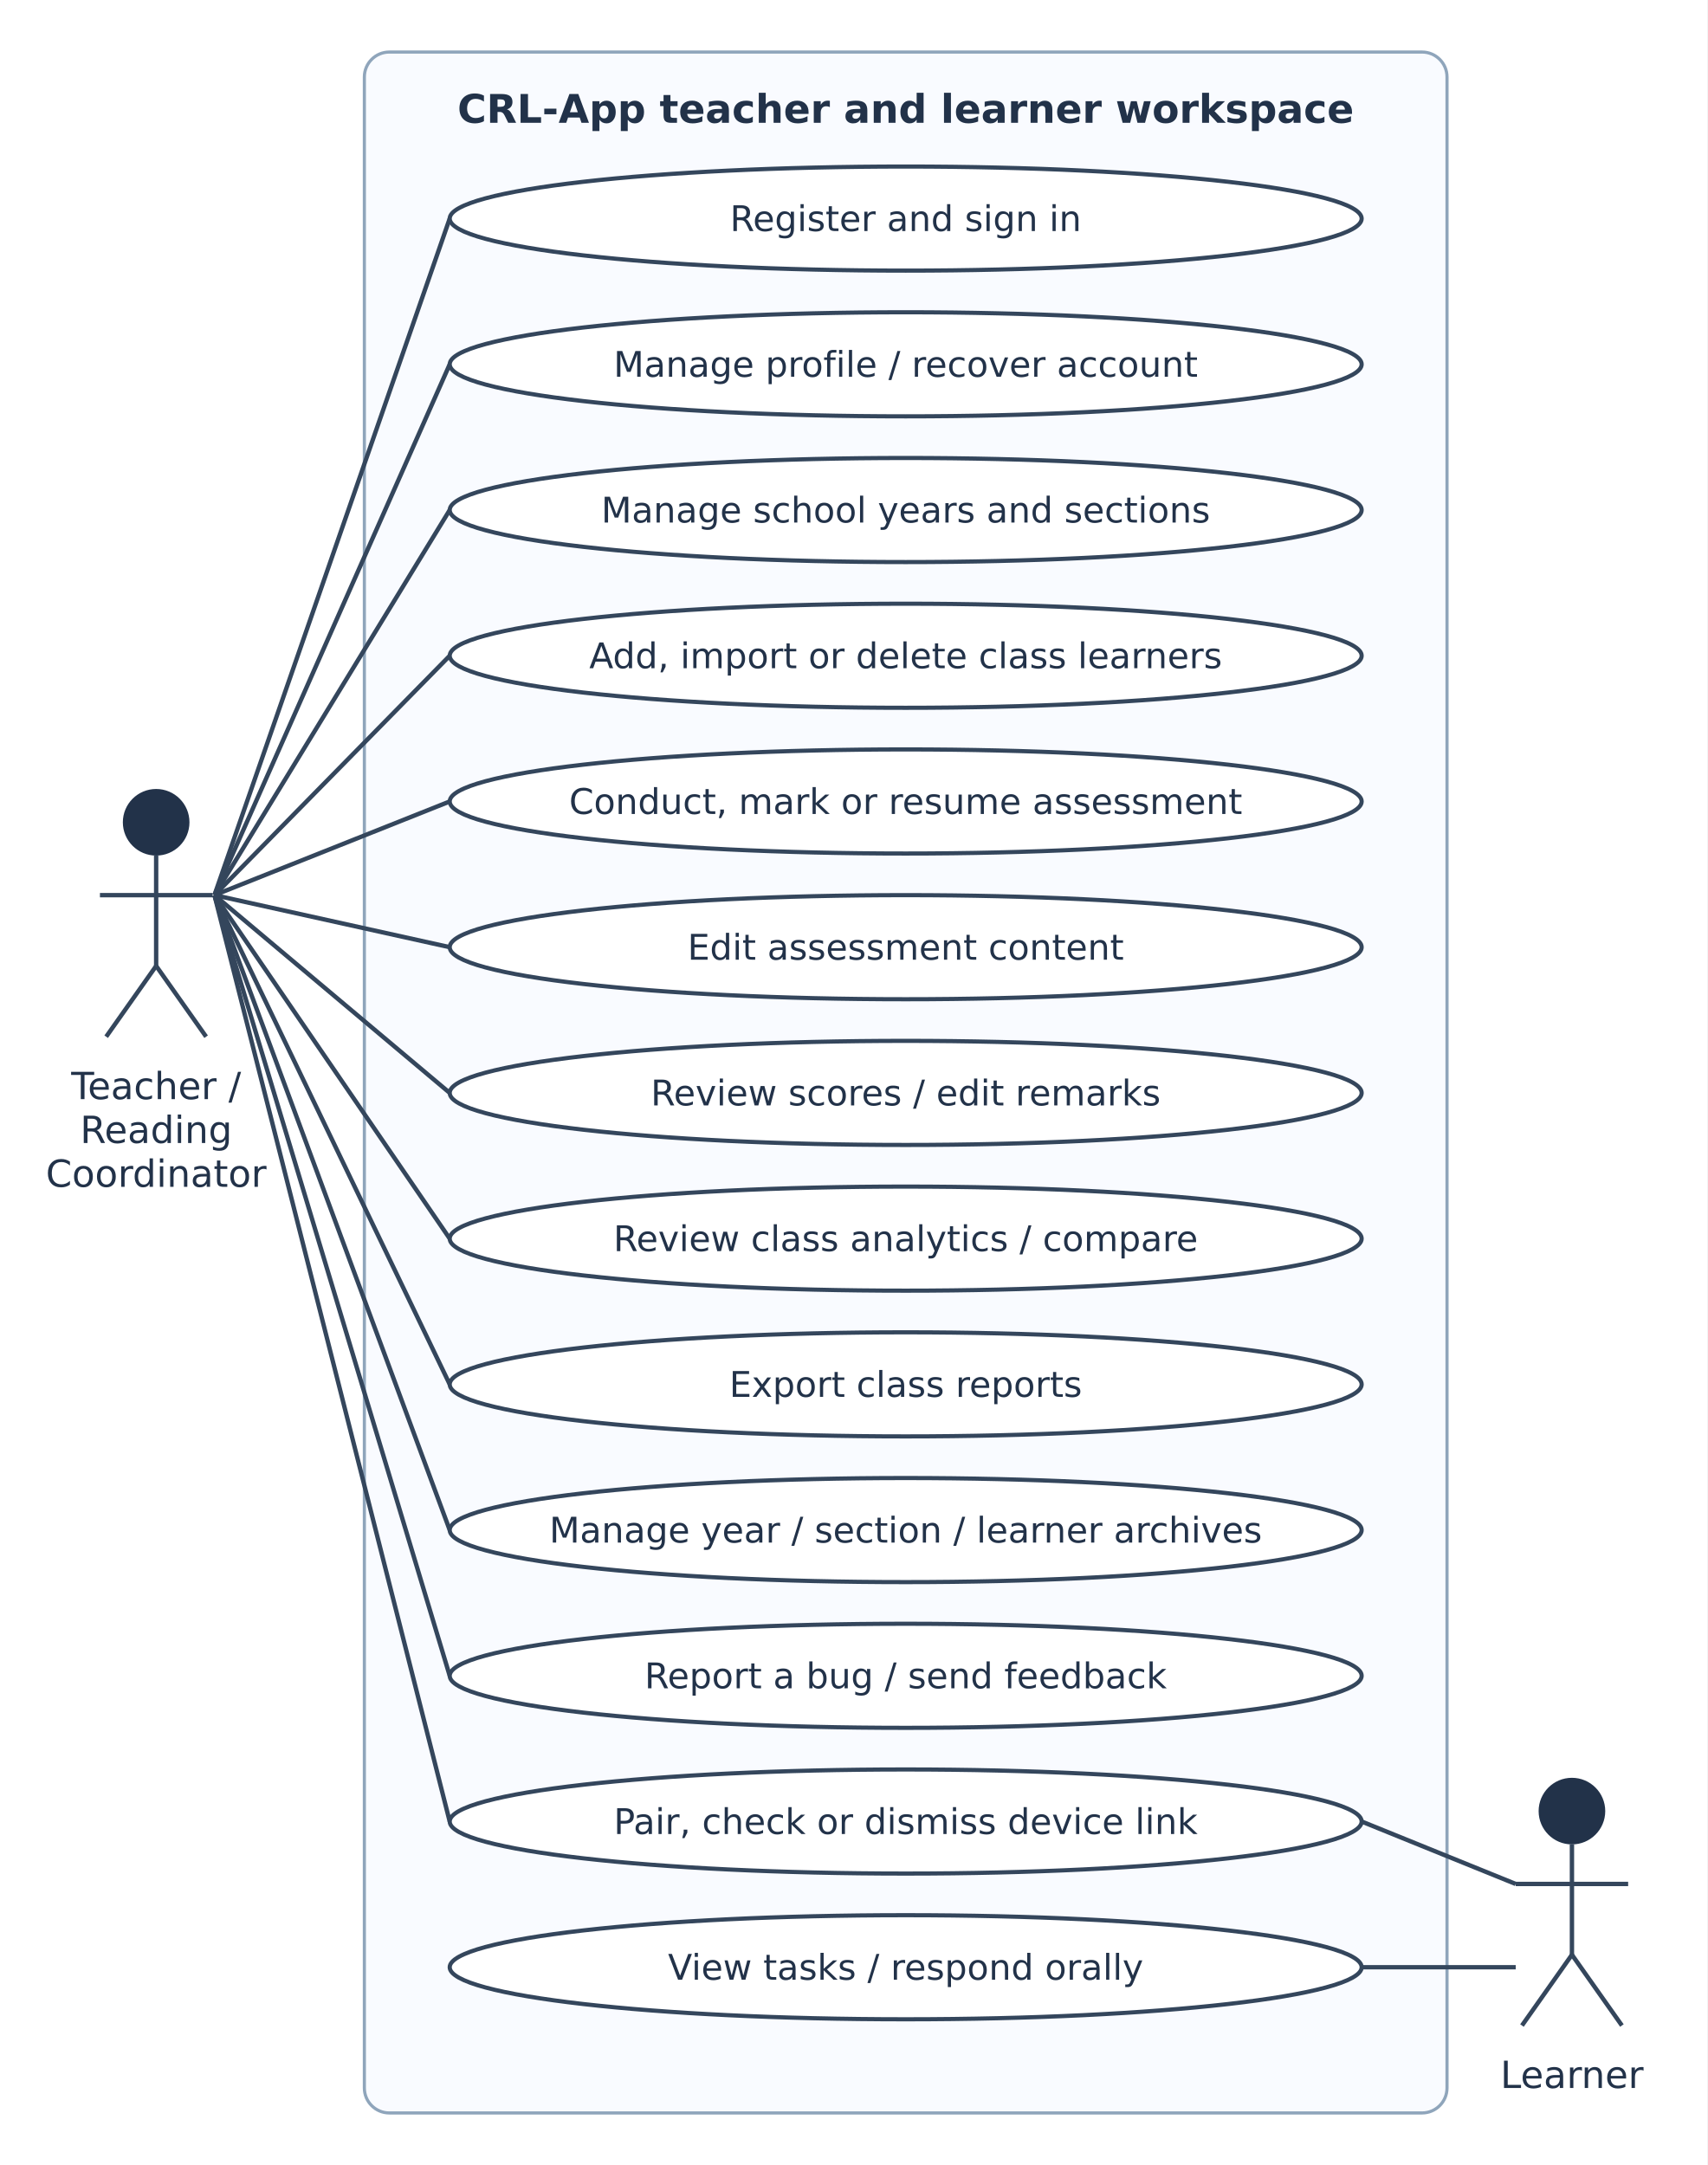
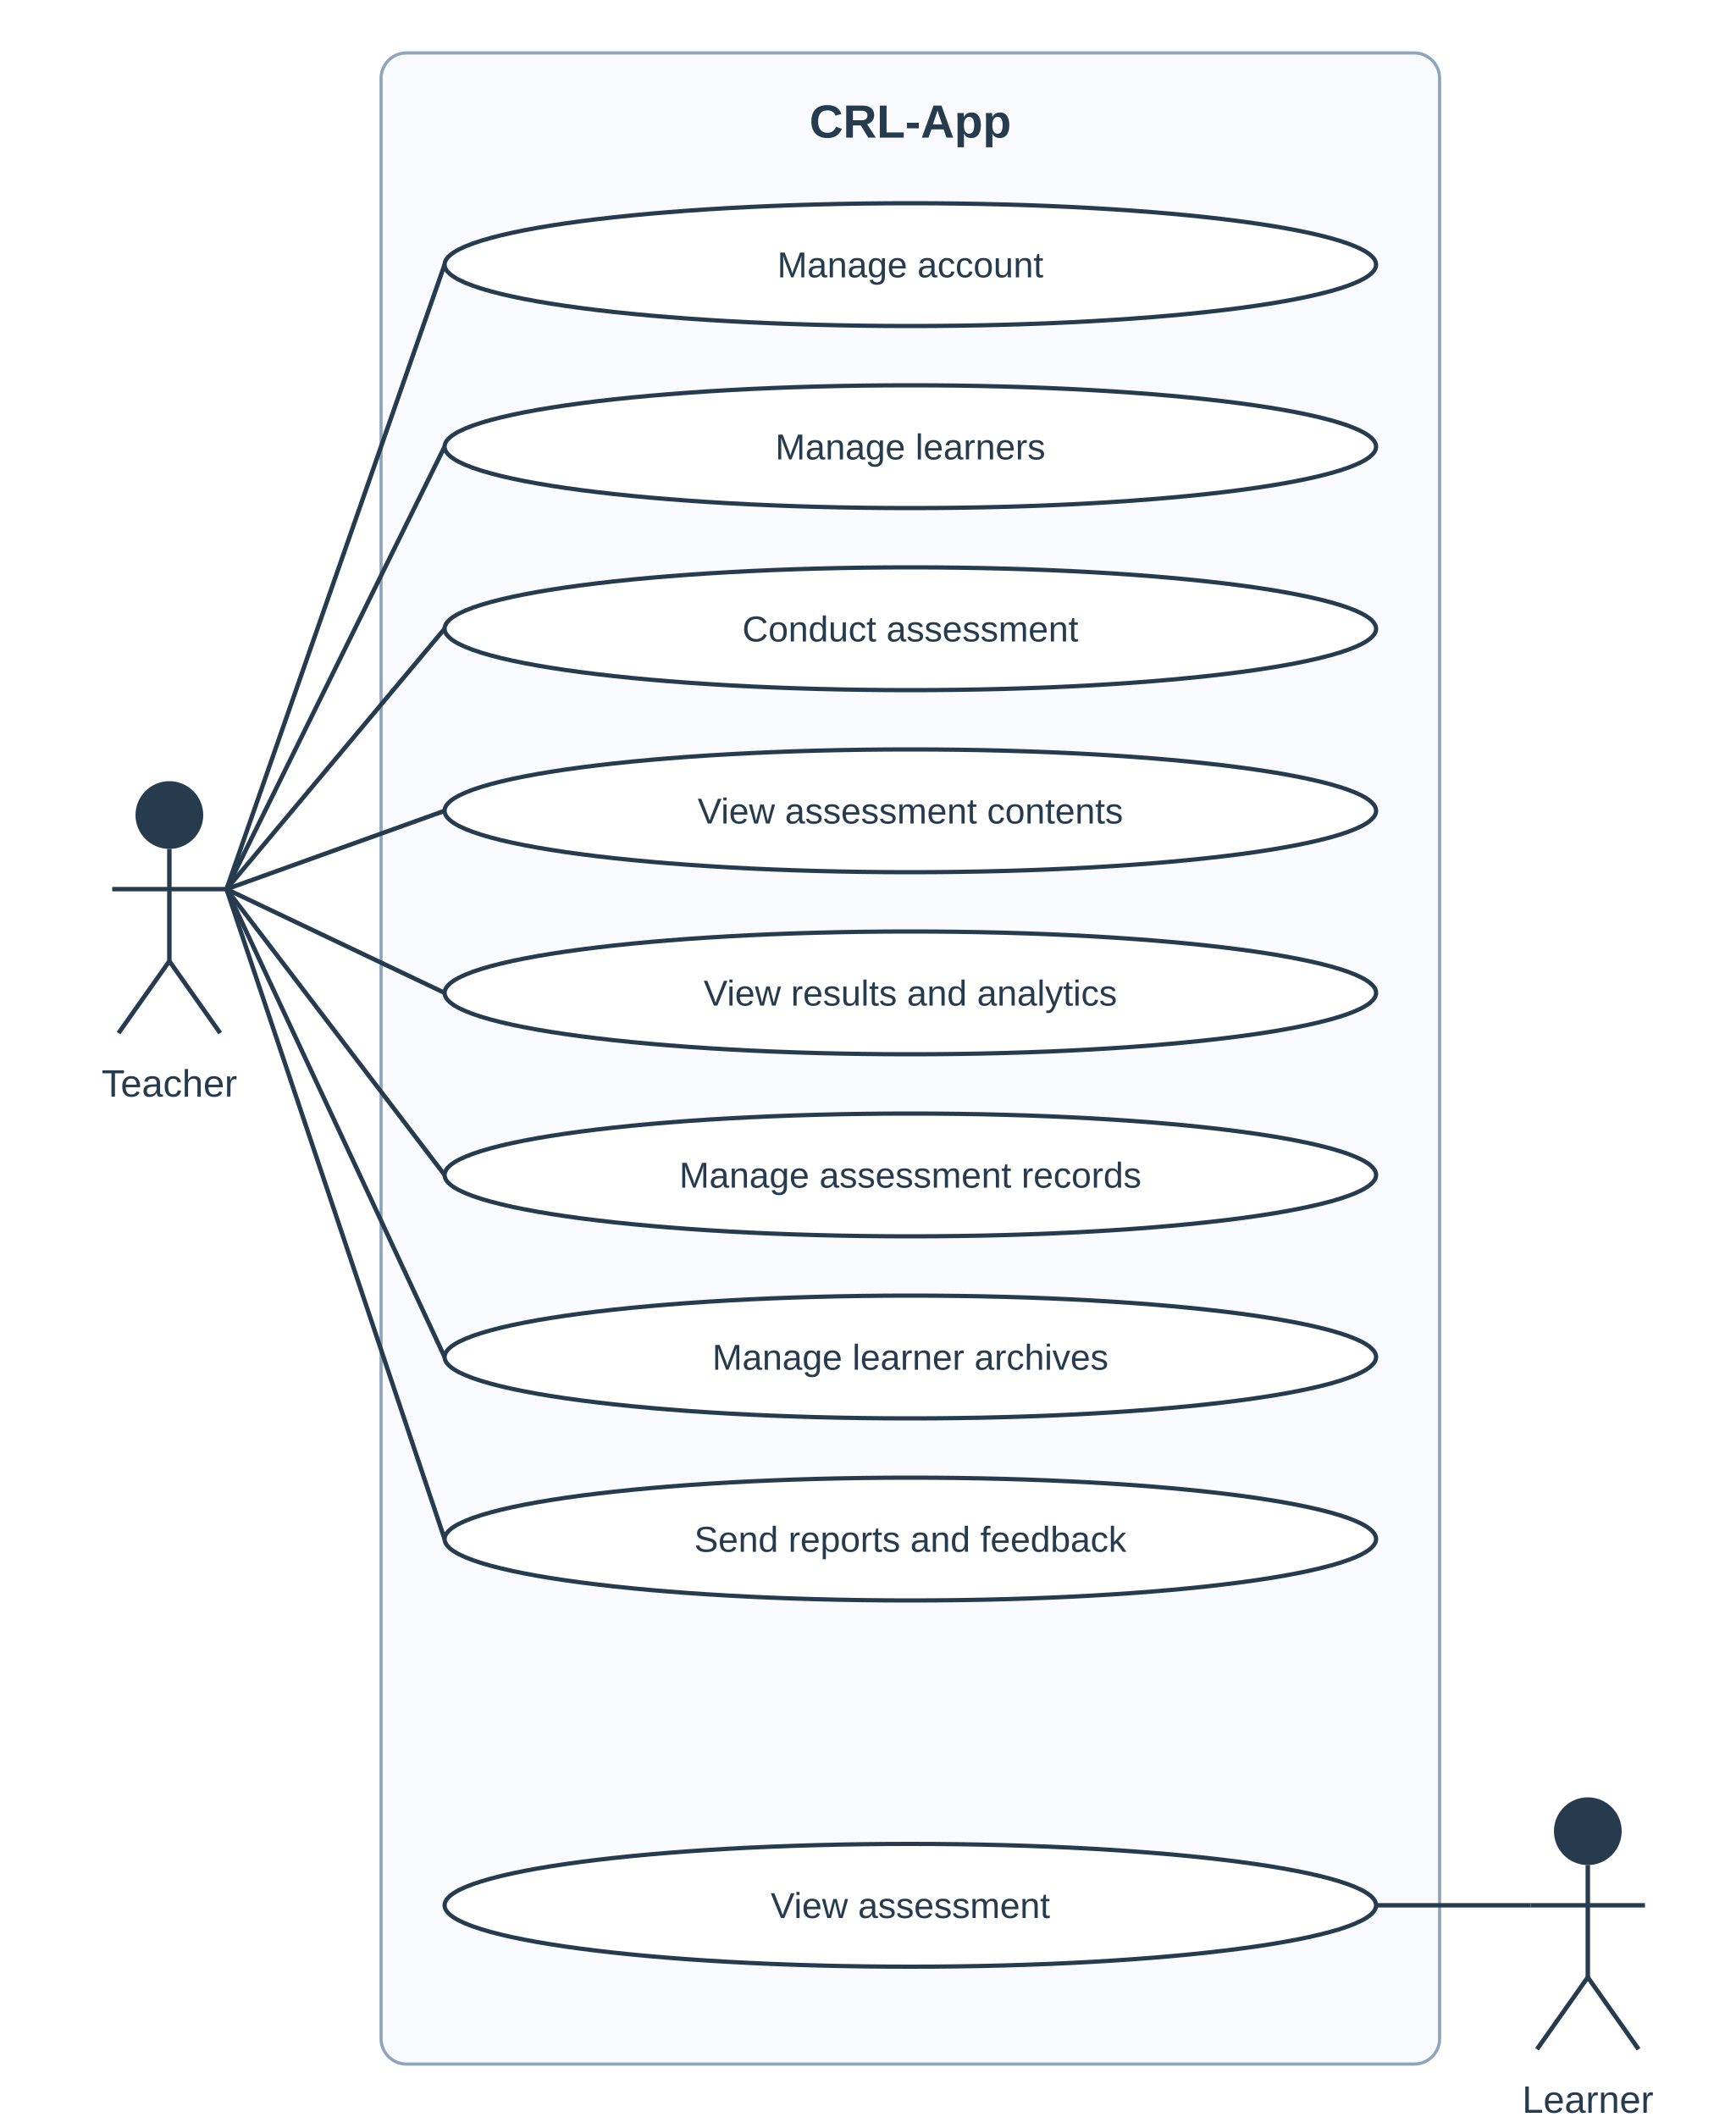
- <svg xmlns="http://www.w3.org/2000/svg" width="820" height="1040" viewBox="0 0 820 1040">
+ <svg xmlns="http://www.w3.org/2000/svg" width="820" height="1000" viewBox="0 0 820 1000">
  <rect width="100%" height="100%" fill="white" />
  <defs>
    <marker id="arrow" viewBox="0 0 12 12" refX="11" refY="6" markerWidth="9" markerHeight="9" orient="auto-start-reverse">
-       <path d="M1,1 L11,6 L1,11" fill="none" stroke="#34465c" stroke-width="1.8" />
+       <path d="M1,1 L11,6 L1,11" fill="none" stroke="#263b4d" stroke-width="1.8" />
    </marker>
  </defs>
-   <rect x="175" y="25" width="520" height="990" rx="12" fill="#f9fbff" stroke="#8fa5bb" stroke-width="1.5" />
-   <polyline points="75,411 75,464" fill="none" stroke="#34465c" stroke-width="2.1" stroke-linejoin="round" />
-   <polyline points="48,430 102,430" fill="none" stroke="#34465c" stroke-width="2.1" stroke-linejoin="round" />
-   <polyline points="75,464 51,498" fill="none" stroke="#34465c" stroke-width="2.1" stroke-linejoin="round" />
-   <polyline points="75,464 99,498" fill="none" stroke="#34465c" stroke-width="2.1" stroke-linejoin="round" />
-   <polyline points="755,886 755,939" fill="none" stroke="#34465c" stroke-width="2.1" stroke-linejoin="round" />
-   <polyline points="728,905 782,905" fill="none" stroke="#34465c" stroke-width="2.1" stroke-linejoin="round" />
-   <polyline points="755,939 731,973" fill="none" stroke="#34465c" stroke-width="2.1" stroke-linejoin="round" />
-   <polyline points="755,939 779,973" fill="none" stroke="#34465c" stroke-width="2.1" stroke-linejoin="round" />
-   <polyline points="103,430 216,105" fill="none" stroke="#34465c" stroke-width="2.1" stroke-linejoin="round" />
-   <polyline points="103,430 216,175" fill="none" stroke="#34465c" stroke-width="2.1" stroke-linejoin="round" />
-   <polyline points="103,430 216,245" fill="none" stroke="#34465c" stroke-width="2.1" stroke-linejoin="round" />
-   <polyline points="103,430 216,315" fill="none" stroke="#34465c" stroke-width="2.1" stroke-linejoin="round" />
-   <polyline points="103,430 216,385" fill="none" stroke="#34465c" stroke-width="2.1" stroke-linejoin="round" />
-   <polyline points="103,430 216,455" fill="none" stroke="#34465c" stroke-width="2.1" stroke-linejoin="round" />
-   <polyline points="103,430 216,525" fill="none" stroke="#34465c" stroke-width="2.1" stroke-linejoin="round" />
-   <polyline points="103,430 216,595" fill="none" stroke="#34465c" stroke-width="2.1" stroke-linejoin="round" />
-   <polyline points="103,430 216,665" fill="none" stroke="#34465c" stroke-width="2.1" stroke-linejoin="round" />
-   <polyline points="103,430 216,735" fill="none" stroke="#34465c" stroke-width="2.1" stroke-linejoin="round" />
-   <polyline points="103,430 216,805" fill="none" stroke="#34465c" stroke-width="2.1" stroke-linejoin="round" />
-   <polyline points="103,430 216,875" fill="none" stroke="#34465c" stroke-width="2.1" stroke-linejoin="round" />
-   <polyline points="728,905 654,875" fill="none" stroke="#34465c" stroke-width="2.1" stroke-linejoin="round" />
-   <polyline points="728,945 654,945" fill="none" stroke="#34465c" stroke-width="2.1" stroke-linejoin="round" />
-   <text x="435" y="59.0" text-anchor="middle" font-family="DejaVu Sans,Arial,sans-serif" font-size="19" fill="#223249" font-weight="bold">CRL-App teacher and learner workspace</text>
-   <ellipse cx="435" cy="105" rx="219.0" ry="25.0" fill="white" stroke="#34465c" stroke-width="2" />
-   <text x="435" y="111.0" text-anchor="middle" font-family="DejaVu Sans,Arial,sans-serif" font-size="17" fill="#223249">Register and sign in</text>
-   <ellipse cx="435" cy="175" rx="219.0" ry="25.0" fill="white" stroke="#34465c" stroke-width="2" />
-   <text x="435" y="181.0" text-anchor="middle" font-family="DejaVu Sans,Arial,sans-serif" font-size="17" fill="#223249">Manage profile / recover account</text>
-   <ellipse cx="435" cy="245" rx="219.0" ry="25.0" fill="white" stroke="#34465c" stroke-width="2" />
-   <text x="435" y="251.0" text-anchor="middle" font-family="DejaVu Sans,Arial,sans-serif" font-size="17" fill="#223249">Manage school years and sections</text>
-   <ellipse cx="435" cy="315" rx="219.0" ry="25.0" fill="white" stroke="#34465c" stroke-width="2" />
-   <text x="435" y="321.0" text-anchor="middle" font-family="DejaVu Sans,Arial,sans-serif" font-size="17" fill="#223249">Add, import or delete class learners</text>
-   <ellipse cx="435" cy="385" rx="219.0" ry="25.0" fill="white" stroke="#34465c" stroke-width="2" />
-   <text x="435" y="391.0" text-anchor="middle" font-family="DejaVu Sans,Arial,sans-serif" font-size="17" fill="#223249">Conduct, mark or resume assessment</text>
-   <ellipse cx="435" cy="455" rx="219.0" ry="25.0" fill="white" stroke="#34465c" stroke-width="2" />
-   <text x="435" y="461.0" text-anchor="middle" font-family="DejaVu Sans,Arial,sans-serif" font-size="17" fill="#223249">Edit assessment content</text>
-   <ellipse cx="435" cy="525" rx="219.0" ry="25.0" fill="white" stroke="#34465c" stroke-width="2" />
-   <text x="435" y="531.0" text-anchor="middle" font-family="DejaVu Sans,Arial,sans-serif" font-size="17" fill="#223249">Review scores / edit remarks</text>
-   <ellipse cx="435" cy="595" rx="219.0" ry="25.0" fill="white" stroke="#34465c" stroke-width="2" />
-   <text x="435" y="601.0" text-anchor="middle" font-family="DejaVu Sans,Arial,sans-serif" font-size="17" fill="#223249">Review class analytics / compare</text>
-   <ellipse cx="435" cy="665" rx="219.0" ry="25.0" fill="white" stroke="#34465c" stroke-width="2" />
-   <text x="435" y="671.0" text-anchor="middle" font-family="DejaVu Sans,Arial,sans-serif" font-size="17" fill="#223249">Export class reports</text>
-   <ellipse cx="435" cy="735" rx="219.0" ry="25.0" fill="white" stroke="#34465c" stroke-width="2" />
-   <text x="435" y="741.0" text-anchor="middle" font-family="DejaVu Sans,Arial,sans-serif" font-size="17" fill="#223249">Manage year / section / learner archives</text>
-   <ellipse cx="435" cy="805" rx="219.0" ry="25.0" fill="white" stroke="#34465c" stroke-width="2" />
-   <text x="435" y="811.0" text-anchor="middle" font-family="DejaVu Sans,Arial,sans-serif" font-size="17" fill="#223249">Report a bug / send feedback</text>
-   <ellipse cx="435" cy="875" rx="219.0" ry="25.0" fill="white" stroke="#34465c" stroke-width="2" />
-   <text x="435" y="881.0" text-anchor="middle" font-family="DejaVu Sans,Arial,sans-serif" font-size="17" fill="#223249">Pair, check or dismiss device link</text>
-   <ellipse cx="435" cy="945" rx="219.0" ry="25.0" fill="white" stroke="#34465c" stroke-width="2" />
-   <text x="435" y="951.0" text-anchor="middle" font-family="DejaVu Sans,Arial,sans-serif" font-size="17" fill="#223249">View tasks / respond orally</text>
-   <circle cx="75" cy="395" r="15.0" fill="#223249" stroke="#223249" stroke-width="2" />
-   <text x="75" y="528.0" text-anchor="middle" font-family="DejaVu Sans,Arial,sans-serif" font-size="18" fill="#223249">Teacher /</text>
-   <text x="75" y="549.06" text-anchor="middle" font-family="DejaVu Sans,Arial,sans-serif" font-size="18" fill="#223249">Reading</text>
-   <text x="75" y="570.12" text-anchor="middle" font-family="DejaVu Sans,Arial,sans-serif" font-size="18" fill="#223249">Coordinator</text>
-   <circle cx="755" cy="870" r="15.0" fill="#223249" stroke="#223249" stroke-width="2" />
-   <text x="755" y="1003.0" text-anchor="middle" font-family="DejaVu Sans,Arial,sans-serif" font-size="18" fill="#223249">Learner</text>
+   <rect x="180" y="25" width="500" height="950" rx="12" fill="#f9fbff" stroke="#8fa5bb" stroke-width="1.5" />
+   <polyline points="80,401 80,454" fill="none" stroke="#263b4d" stroke-width="2.1" stroke-linejoin="round" />
+   <polyline points="53,420 107,420" fill="none" stroke="#263b4d" stroke-width="2.1" stroke-linejoin="round" />
+   <polyline points="80,454 56,488" fill="none" stroke="#263b4d" stroke-width="2.1" stroke-linejoin="round" />
+   <polyline points="80,454 104,488" fill="none" stroke="#263b4d" stroke-width="2.1" stroke-linejoin="round" />
+   <polyline points="107,420 210,125" fill="none" stroke="#263b4d" stroke-width="2.1" stroke-linejoin="round" />
+   <polyline points="107,420 210,211" fill="none" stroke="#263b4d" stroke-width="2.1" stroke-linejoin="round" />
+   <polyline points="107,420 210,297" fill="none" stroke="#263b4d" stroke-width="2.1" stroke-linejoin="round" />
+   <polyline points="107,420 210,383" fill="none" stroke="#263b4d" stroke-width="2.1" stroke-linejoin="round" />
+   <polyline points="107,420 210,469" fill="none" stroke="#263b4d" stroke-width="2.1" stroke-linejoin="round" />
+   <polyline points="107,420 210,555" fill="none" stroke="#263b4d" stroke-width="2.1" stroke-linejoin="round" />
+   <polyline points="107,420 210,641" fill="none" stroke="#263b4d" stroke-width="2.1" stroke-linejoin="round" />
+   <polyline points="107,420 210,727" fill="none" stroke="#263b4d" stroke-width="2.1" stroke-linejoin="round" />
+   <polyline points="750,881 750,934" fill="none" stroke="#263b4d" stroke-width="2.1" stroke-linejoin="round" />
+   <polyline points="723,900 777,900" fill="none" stroke="#263b4d" stroke-width="2.1" stroke-linejoin="round" />
+   <polyline points="750,934 726,968" fill="none" stroke="#263b4d" stroke-width="2.1" stroke-linejoin="round" />
+   <polyline points="750,934 774,968" fill="none" stroke="#263b4d" stroke-width="2.1" stroke-linejoin="round" />
+   <polyline points="650,900 723,900" fill="none" stroke="#263b4d" stroke-width="2.1" stroke-linejoin="round" />
+   <text x="430" y="65.0" text-anchor="middle" font-family="Arial,sans-serif" font-size="22" fill="#263b4d" font-weight="bold">CRL-App</text>
+   <ellipse cx="430" cy="125" rx="220.0" ry="29.0" fill="white" stroke="#263b4d" stroke-width="2" />
+   <text x="430" y="131.0" text-anchor="middle" font-family="Arial,sans-serif" font-size="17" fill="#263b4d">Manage account</text>
+   <ellipse cx="430" cy="211" rx="220.0" ry="29.0" fill="white" stroke="#263b4d" stroke-width="2" />
+   <text x="430" y="217.0" text-anchor="middle" font-family="Arial,sans-serif" font-size="17" fill="#263b4d">Manage learners</text>
+   <ellipse cx="430" cy="297" rx="220.0" ry="29.0" fill="white" stroke="#263b4d" stroke-width="2" />
+   <text x="430" y="303.0" text-anchor="middle" font-family="Arial,sans-serif" font-size="17" fill="#263b4d">Conduct assessment</text>
+   <ellipse cx="430" cy="383" rx="220.0" ry="29.0" fill="white" stroke="#263b4d" stroke-width="2" />
+   <text x="430" y="389.0" text-anchor="middle" font-family="Arial,sans-serif" font-size="17" fill="#263b4d">View assessment contents</text>
+   <ellipse cx="430" cy="469" rx="220.0" ry="29.0" fill="white" stroke="#263b4d" stroke-width="2" />
+   <text x="430" y="475.0" text-anchor="middle" font-family="Arial,sans-serif" font-size="17" fill="#263b4d">View results and analytics</text>
+   <ellipse cx="430" cy="555" rx="220.0" ry="29.0" fill="white" stroke="#263b4d" stroke-width="2" />
+   <text x="430" y="561.0" text-anchor="middle" font-family="Arial,sans-serif" font-size="17" fill="#263b4d">Manage assessment records</text>
+   <ellipse cx="430" cy="641" rx="220.0" ry="29.0" fill="white" stroke="#263b4d" stroke-width="2" />
+   <text x="430" y="647.0" text-anchor="middle" font-family="Arial,sans-serif" font-size="17" fill="#263b4d">Manage learner archives</text>
+   <ellipse cx="430" cy="727" rx="220.0" ry="29.0" fill="white" stroke="#263b4d" stroke-width="2" />
+   <text x="430" y="733.0" text-anchor="middle" font-family="Arial,sans-serif" font-size="17" fill="#263b4d">Send reports and feedback</text>
+   <circle cx="80" cy="385" r="15.0" fill="#263b4d" stroke="#263b4d" stroke-width="2" />
+   <text x="80" y="518.0" text-anchor="middle" font-family="Arial,sans-serif" font-size="18" fill="#263b4d">Teacher</text>
+   <ellipse cx="430" cy="900" rx="220.0" ry="29.0" fill="white" stroke="#263b4d" stroke-width="2" />
+   <text x="430" y="906.0" text-anchor="middle" font-family="Arial,sans-serif" font-size="17" fill="#263b4d">View assessment</text>
+   <circle cx="750" cy="865" r="15.0" fill="#263b4d" stroke="#263b4d" stroke-width="2" />
+   <text x="750" y="998.0" text-anchor="middle" font-family="Arial,sans-serif" font-size="18" fill="#263b4d">Learner</text>
</svg>
